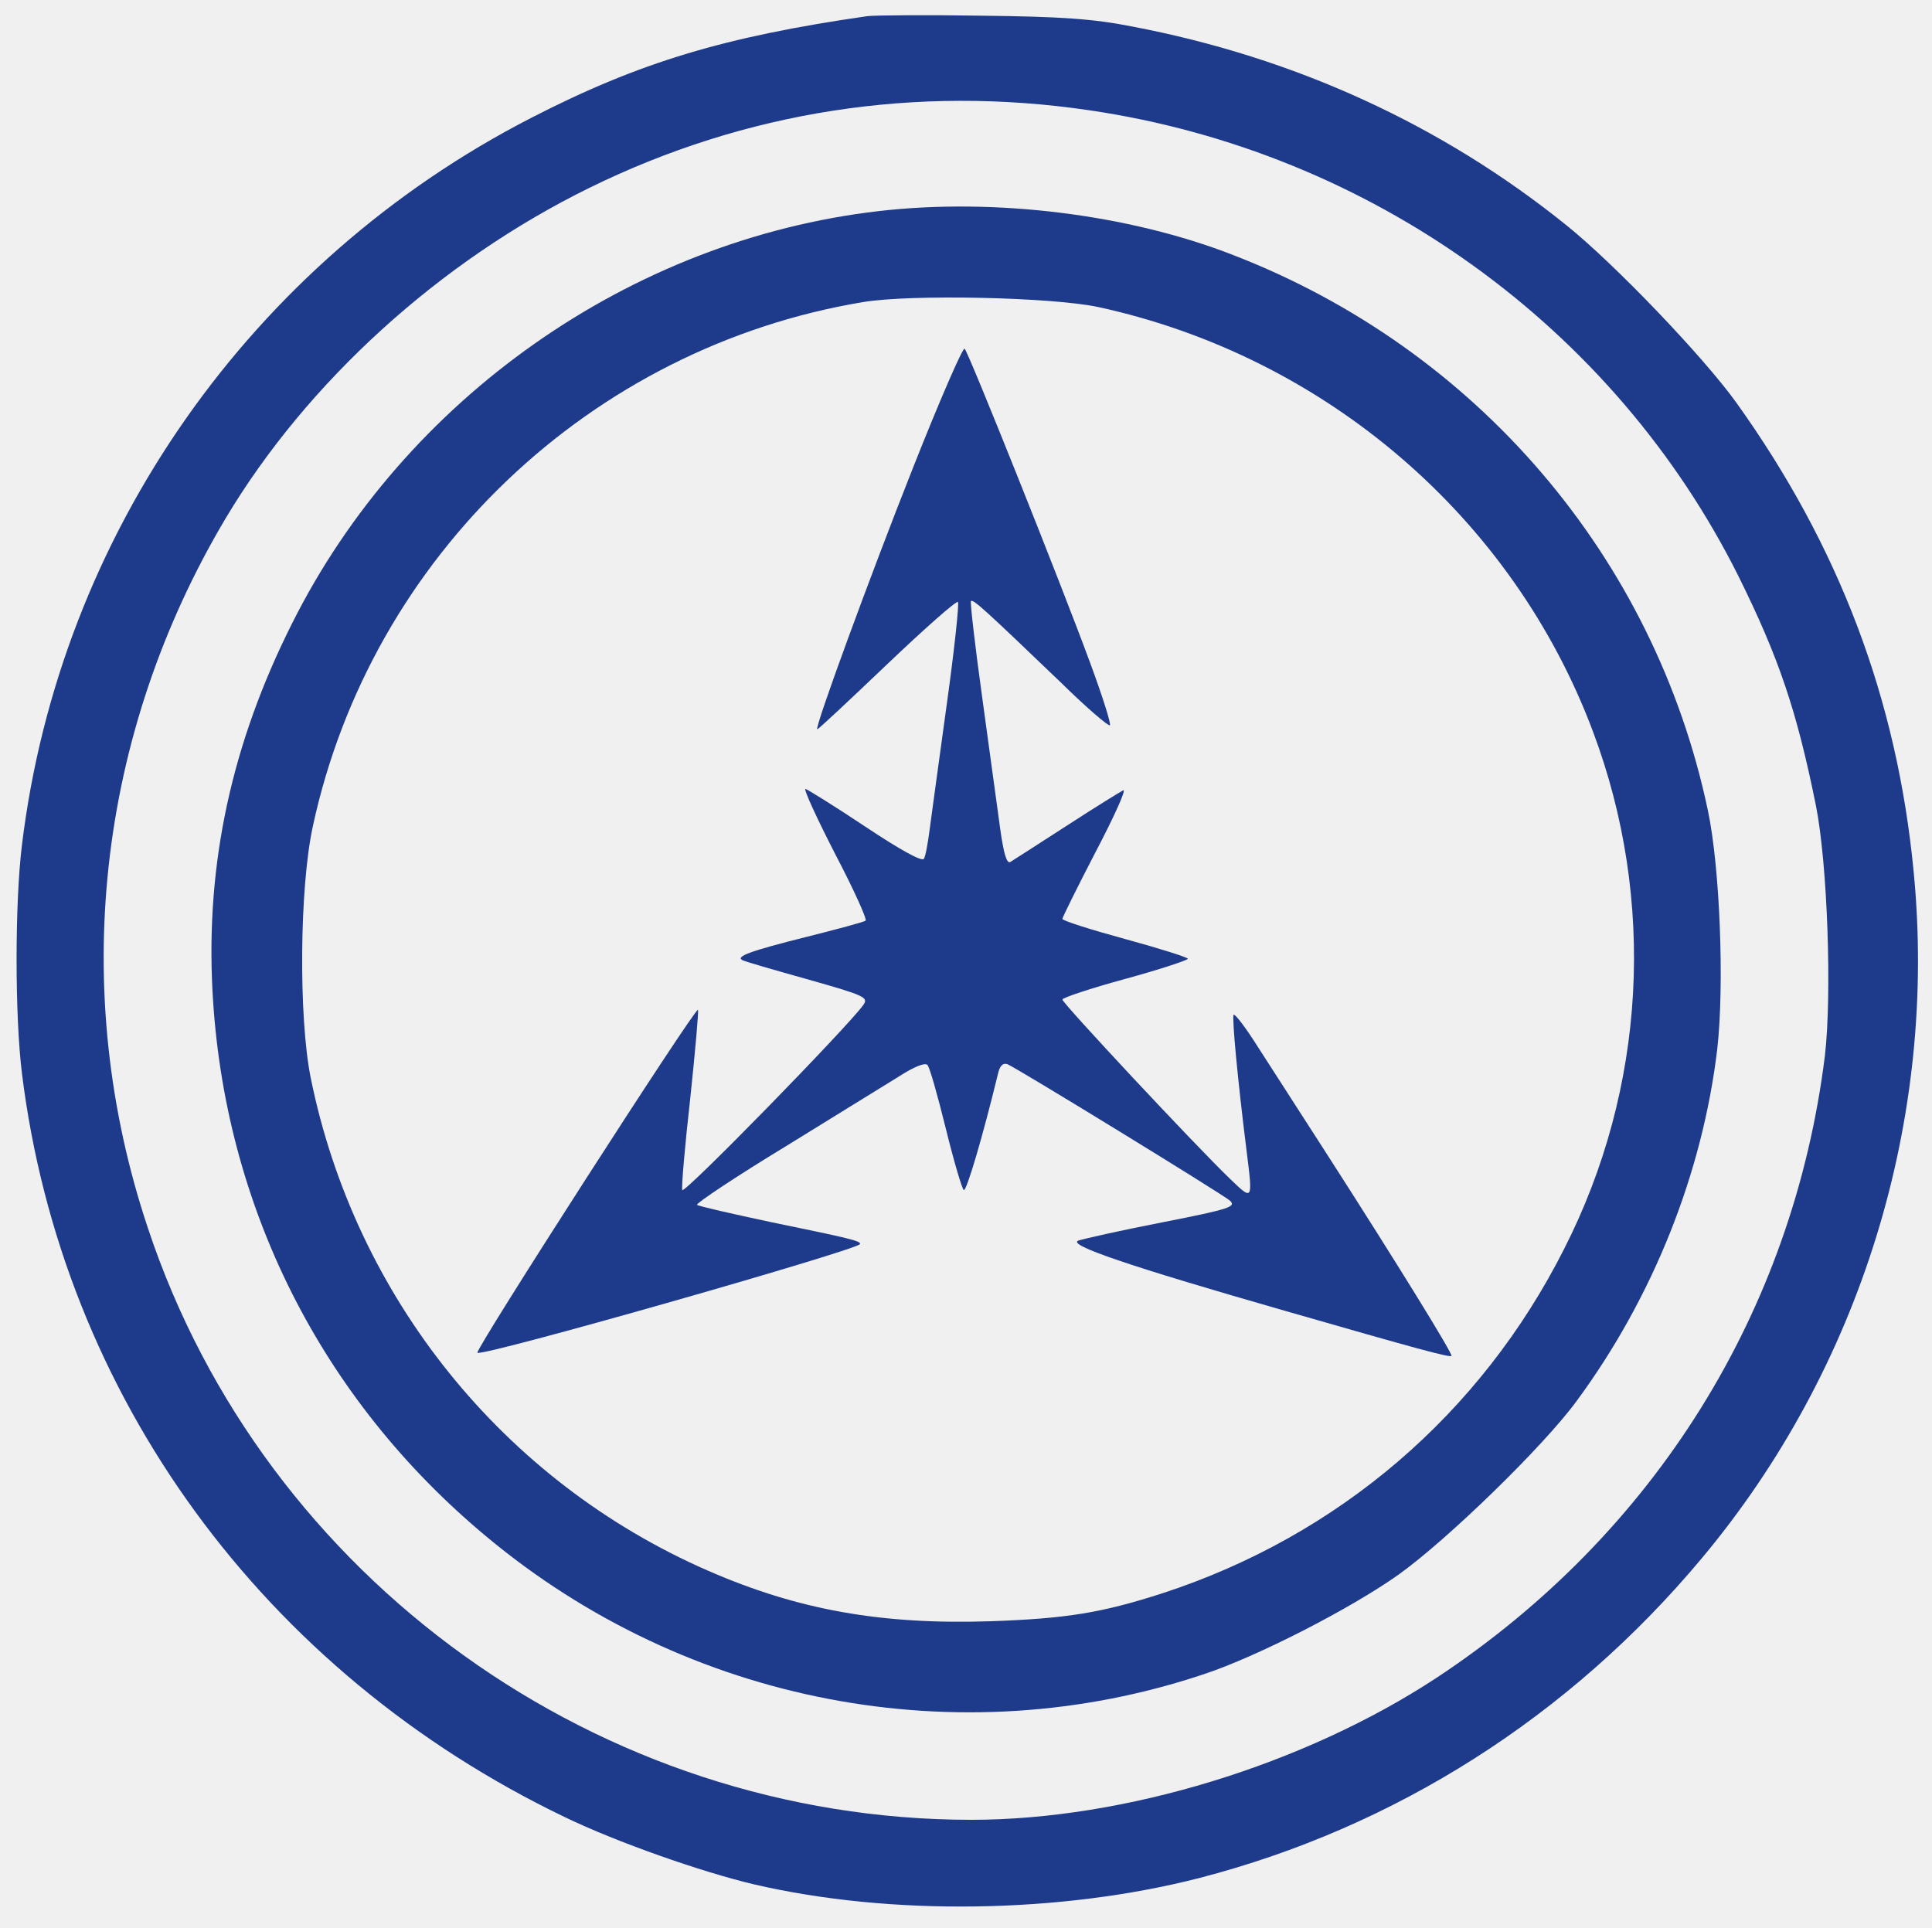
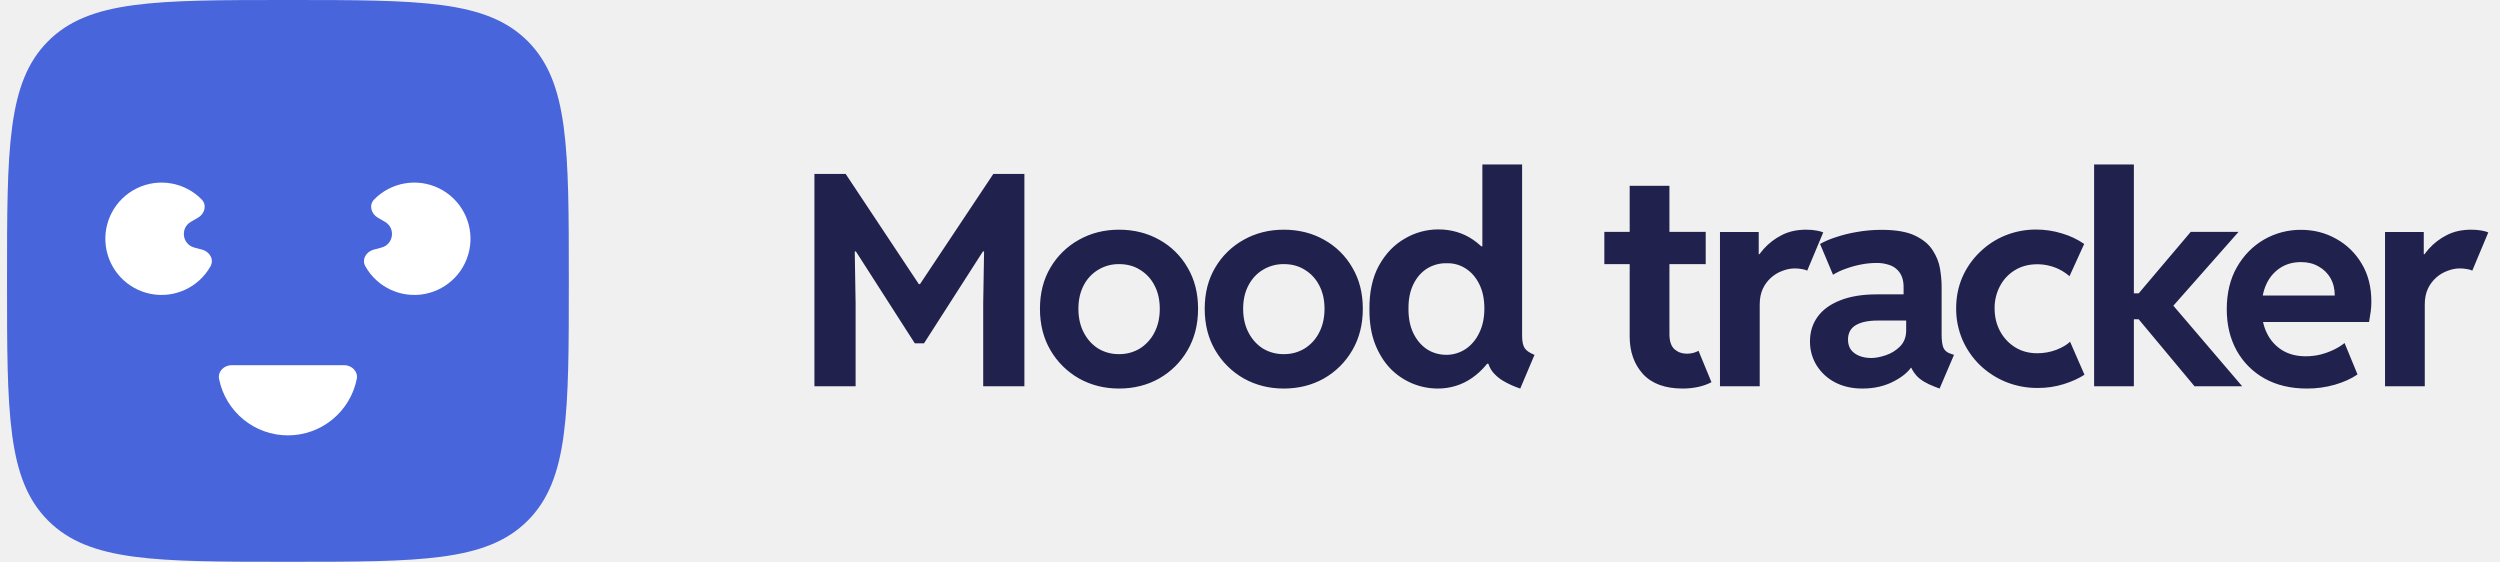
- <svg xmlns="http://www.w3.org/2000/svg" version="1.0" width="431pt" height="430pt" viewBox="0 0 431 430" preserveAspectRatio="xMidYMid meet">
-   <g transform="translate(0,430) scale(0.1,-0.1)" fill="#1e3a8a" stroke="none">
-     <path d="M1935 4264 c-319 -46 -509 -103 -750 -227 -625 -321 -1052 -930 -1136 -1622 -16 -129 -16 -382 0 -510 89 -719 539 -1336 1211 -1659 116 -56 304 -122 422 -150 305 -71 685 -65 993 14 437 113 826 360 1121 713 355 424 527 981 473 1533 -37 384 -166 725 -395 1045 -73 102 -271 309 -379 396 -279 225 -607 375 -970 444 -86 17 -158 22 -335 24 -124 2 -238 1 -255 -1z m495 -210 c627 -92 1171 -483 1449 -1041 89 -180 129 -297 172 -510 26 -130 36 -423 20 -559 -71 -570 -380 -1066 -866 -1387 -295 -194 -696 -317 -1038 -317 -829 0 -1577 537 -1837 1320 -177 529 -114 1100 173 1583 182 305 478 574 812 738 348 171 729 230 1115 173z" />
-     <path d="M1960 3829 c-553 -64 -1057 -418 -1308 -919 -135 -268 -193 -536 -178 -820 25 -479 242 -911 611 -1218 448 -374 1055 -490 1601 -307 118 39 327 146 434 222 109 78 323 286 397 387 171 232 281 509 314 786 16 143 6 405 -21 532 -119 565 -516 1029 -1059 1239 -233 91 -532 128 -791 98z m490 -214 c506 -110 925 -469 1104 -948 141 -376 118 -795 -65 -1154 -186 -368 -503 -639 -894 -767 -136 -44 -214 -57 -385 -63 -243 -8 -430 25 -631 113 -456 199 -787 610 -886 1100 -27 135 -25 424 5 561 130 602 620 1068 1227 1169 107 18 422 11 525 -11z" />
-     <path d="M2037 3257 c-97 -245 -219 -578 -214 -584 2 -1 71 64 155 144 84 80 155 143 159 140 3 -4 -8 -107 -25 -229 -17 -123 -34 -248 -38 -278 -4 -30 -9 -60 -13 -66 -4 -7 -53 20 -131 72 -69 46 -129 83 -133 84 -5 0 25 -65 66 -145 42 -80 72 -147 68 -149 -4 -3 -63 -19 -131 -36 -128 -32 -159 -44 -144 -52 5 -3 71 -22 146 -43 127 -36 136 -40 124 -57 -34 -48 -401 -424 -404 -413 -2 7 6 100 18 206 11 105 19 194 17 196 -6 6 -498 -759 -492 -765 9 -10 836 226 853 242 6 7 -26 14 -196 49 -89 19 -164 36 -167 39 -3 3 85 62 197 130 112 69 227 140 256 158 31 20 56 30 61 24 5 -5 23 -69 41 -142 18 -73 36 -134 40 -137 6 -4 43 122 76 258 4 19 11 26 21 23 22 -9 475 -287 496 -304 16 -14 3 -19 -150 -49 -92 -18 -177 -37 -188 -41 -22 -10 108 -55 460 -156 299 -86 369 -105 373 -101 4 3 -119 203 -281 455 -55 85 -122 190 -150 233 -27 43 -52 76 -55 73 -4 -5 9 -145 29 -304 14 -112 14 -111 -37 -62 -78 75 -374 392 -374 400 0 4 63 25 140 46 77 21 140 42 140 45 0 3 -63 23 -140 44 -77 21 -140 41 -140 45 0 3 33 70 74 149 41 78 69 140 62 138 -6 -3 -63 -38 -126 -79 -63 -41 -120 -77 -126 -81 -8 -5 -15 18 -23 76 -6 45 -24 176 -40 292 -16 115 -27 212 -25 214 5 5 33 -21 202 -183 56 -55 105 -97 108 -94 3 3 -17 66 -44 139 -65 177 -271 692 -280 701 -4 4 -56 -116 -115 -265z" />
-   </g>
+ <svg xmlns="http://www.w3.org/2000/svg" width="178" height="40" fill="none" viewBox="0 0 178 40">
+   <path fill="#4865DB" d="M.5 20c0-9.428 0-14.142 2.929-17.071C6.358 0 11.072 0 20.5 0s14.142 0 17.071 2.929C40.5 5.858 40.5 10.572 40.5 20s0 14.142-2.929 17.071C34.642 40 29.928 40 20.5 40S6.358 40 3.429 37.071C.5 34.142.5 29.428.5 20Z" />
+   <path fill="#fff" d="M24.5 26c.552 0 1.01.452.9.993a5 5 0 0 1-9.8 0c-.11-.54.348-.993.9-.993h8ZM26.602 17.776c-.533.143-.86.701-.59 1.183a4 4 0 1 0 .626-4.754c-.386.395-.214 1.019.264 1.295l.507.293c.772.445.62 1.601-.241 1.832l-.566.151ZM14.398 17.776c.533.143.86.701.59 1.183a4 4 0 1 1-.626-4.754c.386.395.214 1.019-.264 1.295l-.507.293c-.772.445-.62 1.601.24 1.832l.567.151Z" />
+   <path fill="#21214D" d="M57.987 27.5V12.386h2.225l5.209 7.844h.082l5.22-7.844h2.214V27.5h-2.933v-5.886l.062-3.712h-.082l-4.194 6.542h-.656l-4.194-6.542h-.082l.061 3.712V27.5h-2.932Zm21.687.164c-1.046 0-1.997-.24-2.851-.718a5.505 5.505 0 0 1-2.03-2.01c-.5-.854-.749-1.838-.749-2.953 0-1.114.25-2.091.749-2.932a5.371 5.371 0 0 1 2.03-1.98c.855-.478 1.805-.717 2.85-.717 1.067 0 2.024.24 2.872.718a5.223 5.223 0 0 1 2.01 1.979c.498.84.748 1.818.748 2.932 0 1.115-.25 2.099-.748 2.953a5.428 5.428 0 0 1-2.02 2.01c-.848.479-1.802.718-2.861.718Zm0-2.45a2.8 2.8 0 0 0 1.486-.4 2.88 2.88 0 0 0 1.036-1.139c.253-.485.38-1.049.38-1.692 0-.628-.124-1.179-.37-1.65a2.75 2.75 0 0 0-1.025-1.118c-.43-.274-.93-.41-1.497-.41a2.8 2.8 0 0 0-1.487.4 2.75 2.75 0 0 0-1.036 1.107c-.252.479-.379 1.036-.379 1.671 0 .643.127 1.207.38 1.692.252.486.594.865 1.025 1.139a2.8 2.8 0 0 0 1.487.4Zm11.73 2.45c-1.046 0-1.996-.24-2.85-.718a5.506 5.506 0 0 1-2.031-2.01c-.499-.854-.748-1.838-.748-2.953 0-1.114.249-2.091.748-2.932a5.372 5.372 0 0 1 2.03-1.98c.855-.478 1.805-.717 2.85-.717 1.067 0 2.024.24 2.872.718a5.223 5.223 0 0 1 2.01 1.979c.499.84.748 1.818.748 2.932 0 1.115-.25 2.099-.748 2.953a5.428 5.428 0 0 1-2.02 2.01c-.848.479-1.802.718-2.861.718Zm0-2.45a2.8 2.8 0 0 0 1.487-.4 2.88 2.88 0 0 0 1.035-1.139c.253-.485.38-1.049.38-1.692 0-.628-.123-1.179-.37-1.65a2.75 2.75 0 0 0-1.025-1.118c-.43-.274-.93-.41-1.497-.41a2.8 2.8 0 0 0-1.487.4c-.437.26-.782.629-1.035 1.107-.253.479-.38 1.036-.38 1.671 0 .643.127 1.207.38 1.692.253.486.594.865 1.025 1.139a2.8 2.8 0 0 0 1.487.4Zm16.837 2.45a6.295 6.295 0 0 1-1.21-.543 2.878 2.878 0 0 1-.759-.646 1.83 1.83 0 0 1-.349-.78l.328.205h-.953l.482-1.281V18.66l-.513-1.128h.277V11.71h2.83v12.192c0 .417.065.718.195.902.13.178.359.332.687.462l-1.015 2.4Zm-5.896 0a4.709 4.709 0 0 1-3.353-1.425c-.458-.479-.824-1.07-1.098-1.774-.266-.704-.396-1.518-.39-2.44-.013-1.231.213-2.27.677-3.118.472-.847 1.084-1.487 1.836-1.917a4.676 4.676 0 0 1 2.389-.656c.937 0 1.764.246 2.482.738.717.492 1.278 1.162 1.681 2.01.41.847.619 1.797.626 2.85-.007 1.06-.222 2.027-.646 2.902-.424.868-1.002 1.559-1.733 2.071-.725.506-1.549.76-2.471.76Zm.625-2.4a2.489 2.489 0 0 0 1.395-.42c.41-.28.731-.666.964-1.159.239-.492.358-1.062.358-1.712 0-.677-.119-1.254-.358-1.733-.24-.485-.561-.858-.964-1.117a2.339 2.339 0 0 0-1.344-.38 2.543 2.543 0 0 0-1.435.39c-.41.266-.732.642-.964 1.128-.232.485-.345 1.056-.338 1.712-.007.65.102 1.22.328 1.713.232.492.55.878.953 1.158.41.274.879.414 1.405.42Zm16.837 2.4c-1.251 0-2.195-.345-2.83-1.036-.629-.697-.944-1.589-.944-2.676V13.227h2.83v10.561c0 .5.12.858.359 1.077.246.212.537.318.872.318.157 0 .307-.017.451-.052.15-.04.28-.092.39-.154l.922 2.236a3.75 3.75 0 0 1-.953.338 5.103 5.103 0 0 1-1.097.113Zm-5.578-8.86v-2.296h7.218v2.297h-7.218Zm8.233 8.696V16.518h2.759v1.58h.307l-.697.748c.171-.376.424-.756.759-1.139a4.368 4.368 0 0 1 1.261-.963c.499-.26 1.08-.39 1.743-.39.28 0 .53.02.749.062.218.04.376.085.471.133l-1.138 2.717a1.362 1.362 0 0 0-.349-.102 2.717 2.717 0 0 0-.553-.052 2.41 2.41 0 0 0-.841.164 2.473 2.473 0 0 0-1.415 1.271c-.151.322-.226.698-.226 1.129V27.5h-2.83Zm10.141.164c-.738 0-1.388-.147-1.948-.44a3.405 3.405 0 0 1-1.313-1.21 3.18 3.18 0 0 1-.471-1.713c0-.656.177-1.234.533-1.733.362-.506.899-.9 1.61-1.18.711-.286 1.589-.43 2.635-.43h2.44v1.866h-2.419c-.657 0-1.169.11-1.539.328-.369.22-.553.56-.553 1.026 0 .28.068.52.205.717.143.192.342.339.595.441.252.103.54.154.861.154.294 0 .636-.065 1.025-.195.39-.13.728-.338 1.015-.625.294-.294.441-.677.441-1.149v-1.127l-.184-.554v-1.415c0-.24-.034-.462-.103-.667a1.373 1.373 0 0 0-.338-.543 1.431 1.431 0 0 0-.605-.359 2.671 2.671 0 0 0-.902-.133 5.71 5.71 0 0 0-1.098.112 7.037 7.037 0 0 0-1.097.308 4.404 4.404 0 0 0-.882.42l-.923-2.194a5.913 5.913 0 0 1 1.098-.471 9.453 9.453 0 0 1 1.517-.38 9.962 9.962 0 0 1 1.774-.154c1.005 0 1.795.137 2.369.41.574.274.994.622 1.261 1.046.273.417.448.855.523 1.313.075.458.113.875.113 1.25v3.426c0 .417.041.731.123.943.089.205.26.349.513.43l.246.083-1.026 2.4-.328-.124c-.601-.226-1.039-.489-1.312-.79-.274-.307-.431-.611-.472-.912l.533.349h-.902l.615-.288c-.232.465-.684.875-1.354 1.23-.663.356-1.421.534-2.276.534Zm12.479-.041a5.941 5.941 0 0 1-2.266-.43 5.853 5.853 0 0 1-1.846-1.2 5.674 5.674 0 0 1-1.241-1.795 5.574 5.574 0 0 1-.451-2.245c0-.8.147-1.538.441-2.215a5.54 5.54 0 0 1 1.241-1.784 5.637 5.637 0 0 1 1.815-1.19 5.8 5.8 0 0 1 2.204-.42 6.16 6.16 0 0 1 1.836.277 5.435 5.435 0 0 1 1.579.748l-1.046 2.297a3.411 3.411 0 0 0-1.446-.748 3.49 3.49 0 0 0-.851-.103c-.601 0-1.131.14-1.589.42-.458.28-.814.66-1.067 1.139a3.308 3.308 0 0 0-.379 1.589c0 .595.13 1.135.39 1.62.259.479.618.861 1.076 1.148.458.28.981.42 1.569.42a3.8 3.8 0 0 0 1.364-.245c.431-.171.755-.362.974-.575l1.025 2.349c-.396.26-.885.482-1.466.666a6.063 6.063 0 0 1-1.866.277Zm4.019-.123V11.709h2.83v9.177h.882l-.964.503 4.133-4.881h3.404l-5.342 6.05v-1.61l5.598 6.552h-3.394l-4.419-5.301.984.533h-.882V27.5h-2.83Zm15.145.164c-1.155 0-2.16-.24-3.015-.718a5.137 5.137 0 0 1-1.989-2c-.465-.854-.697-1.828-.697-2.922 0-1.155.239-2.153.718-2.994.485-.847 1.128-1.504 1.927-1.969a5.209 5.209 0 0 1 2.646-.697c.909 0 1.74.212 2.492.636a4.789 4.789 0 0 1 1.825 1.774c.458.759.687 1.658.687 2.697 0 .239-.014.468-.041.687-.028.218-.069.475-.123.769h-8.019V21.04h5.578c0-.472-.102-.885-.307-1.24a2.162 2.162 0 0 0-.851-.831c-.356-.205-.769-.308-1.241-.308-.574 0-1.073.14-1.497.42a2.727 2.727 0 0 0-.974 1.149c-.226.492-.339 1.063-.339 1.712 0 .677.127 1.272.38 1.785a2.91 2.91 0 0 0 1.087 1.21c.471.287 1.028.43 1.671.43.362 0 .714-.04 1.056-.123.342-.089.66-.205.954-.349.294-.143.547-.3.759-.471l.922 2.235c-.437.301-.97.544-1.599.728a7.034 7.034 0 0 1-2.01.277Zm5.568-.164V16.518h2.758v1.58h.308l-.698.748c.171-.376.424-.756.759-1.139a4.381 4.381 0 0 1 1.261-.963c.499-.26 1.081-.39 1.744-.39.28 0 .529.02.748.062.219.04.376.085.472.133l-1.138 2.717a1.375 1.375 0 0 0-.349-.102 2.727 2.727 0 0 0-.554-.052c-.266 0-.547.055-.841.164a2.51 2.51 0 0 0-.81.472 2.487 2.487 0 0 0-.605.8c-.15.321-.225.697-.225 1.128V27.5h-2.83Z" />
</svg>
